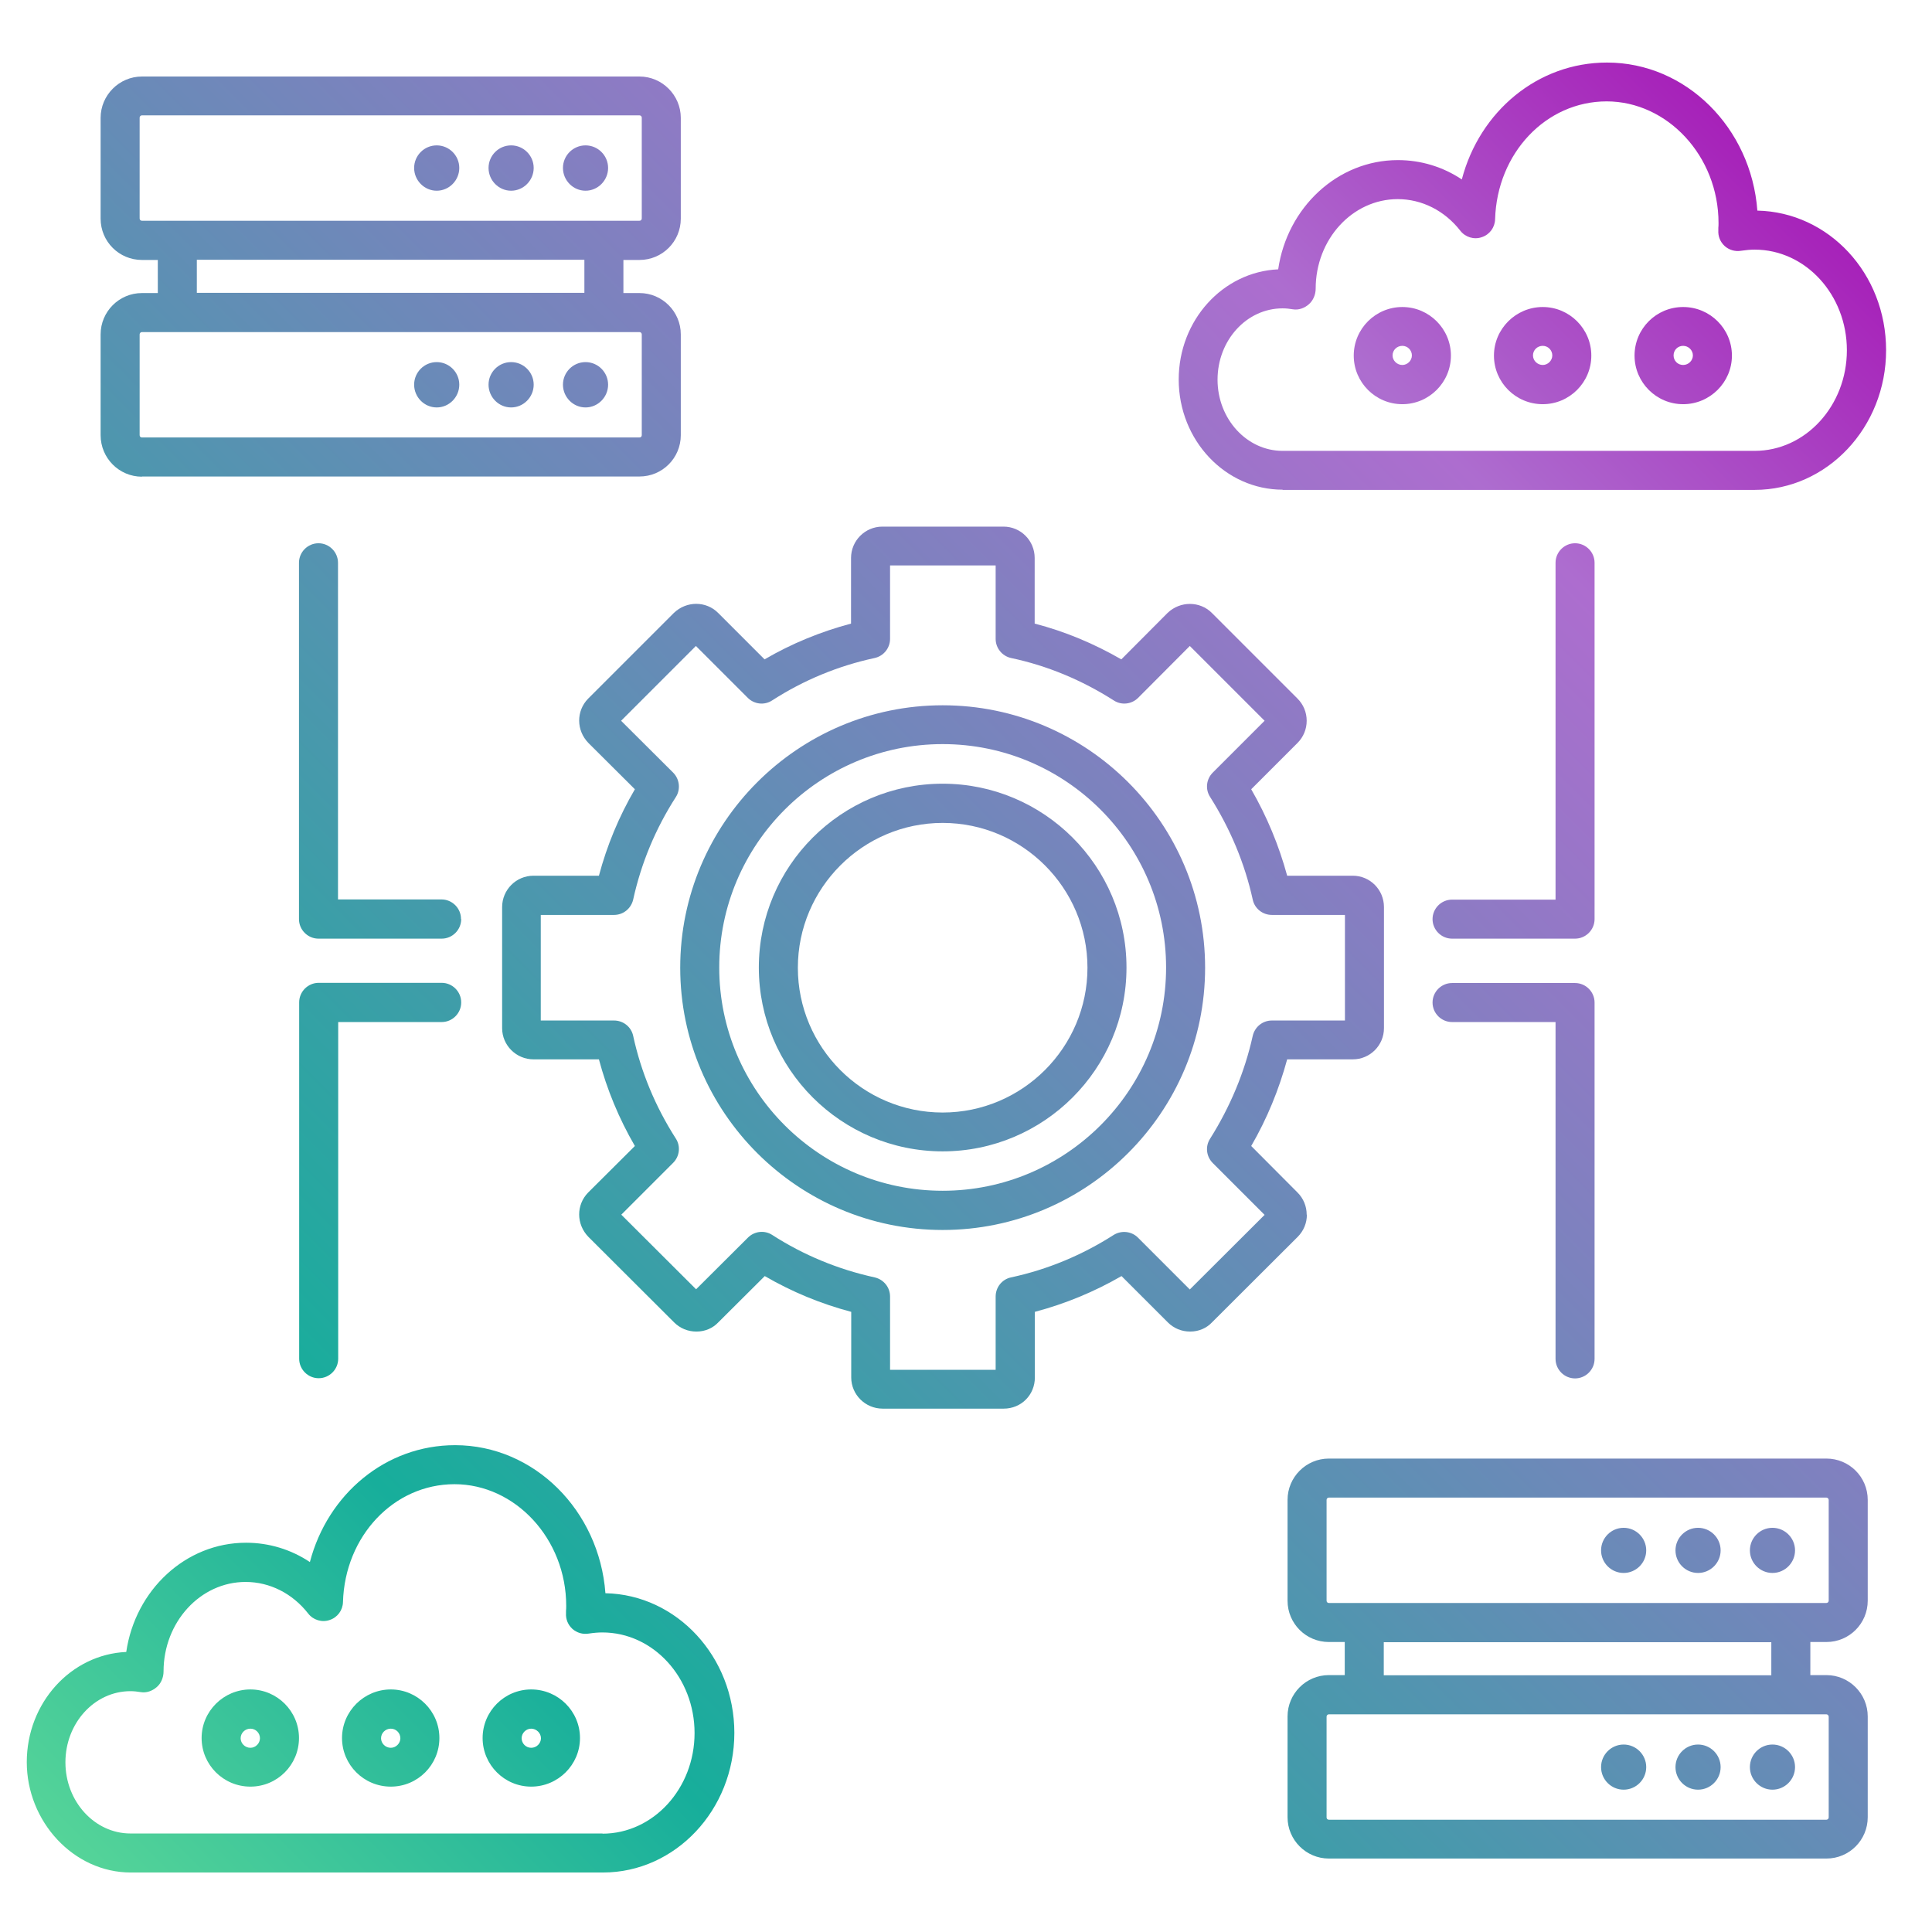
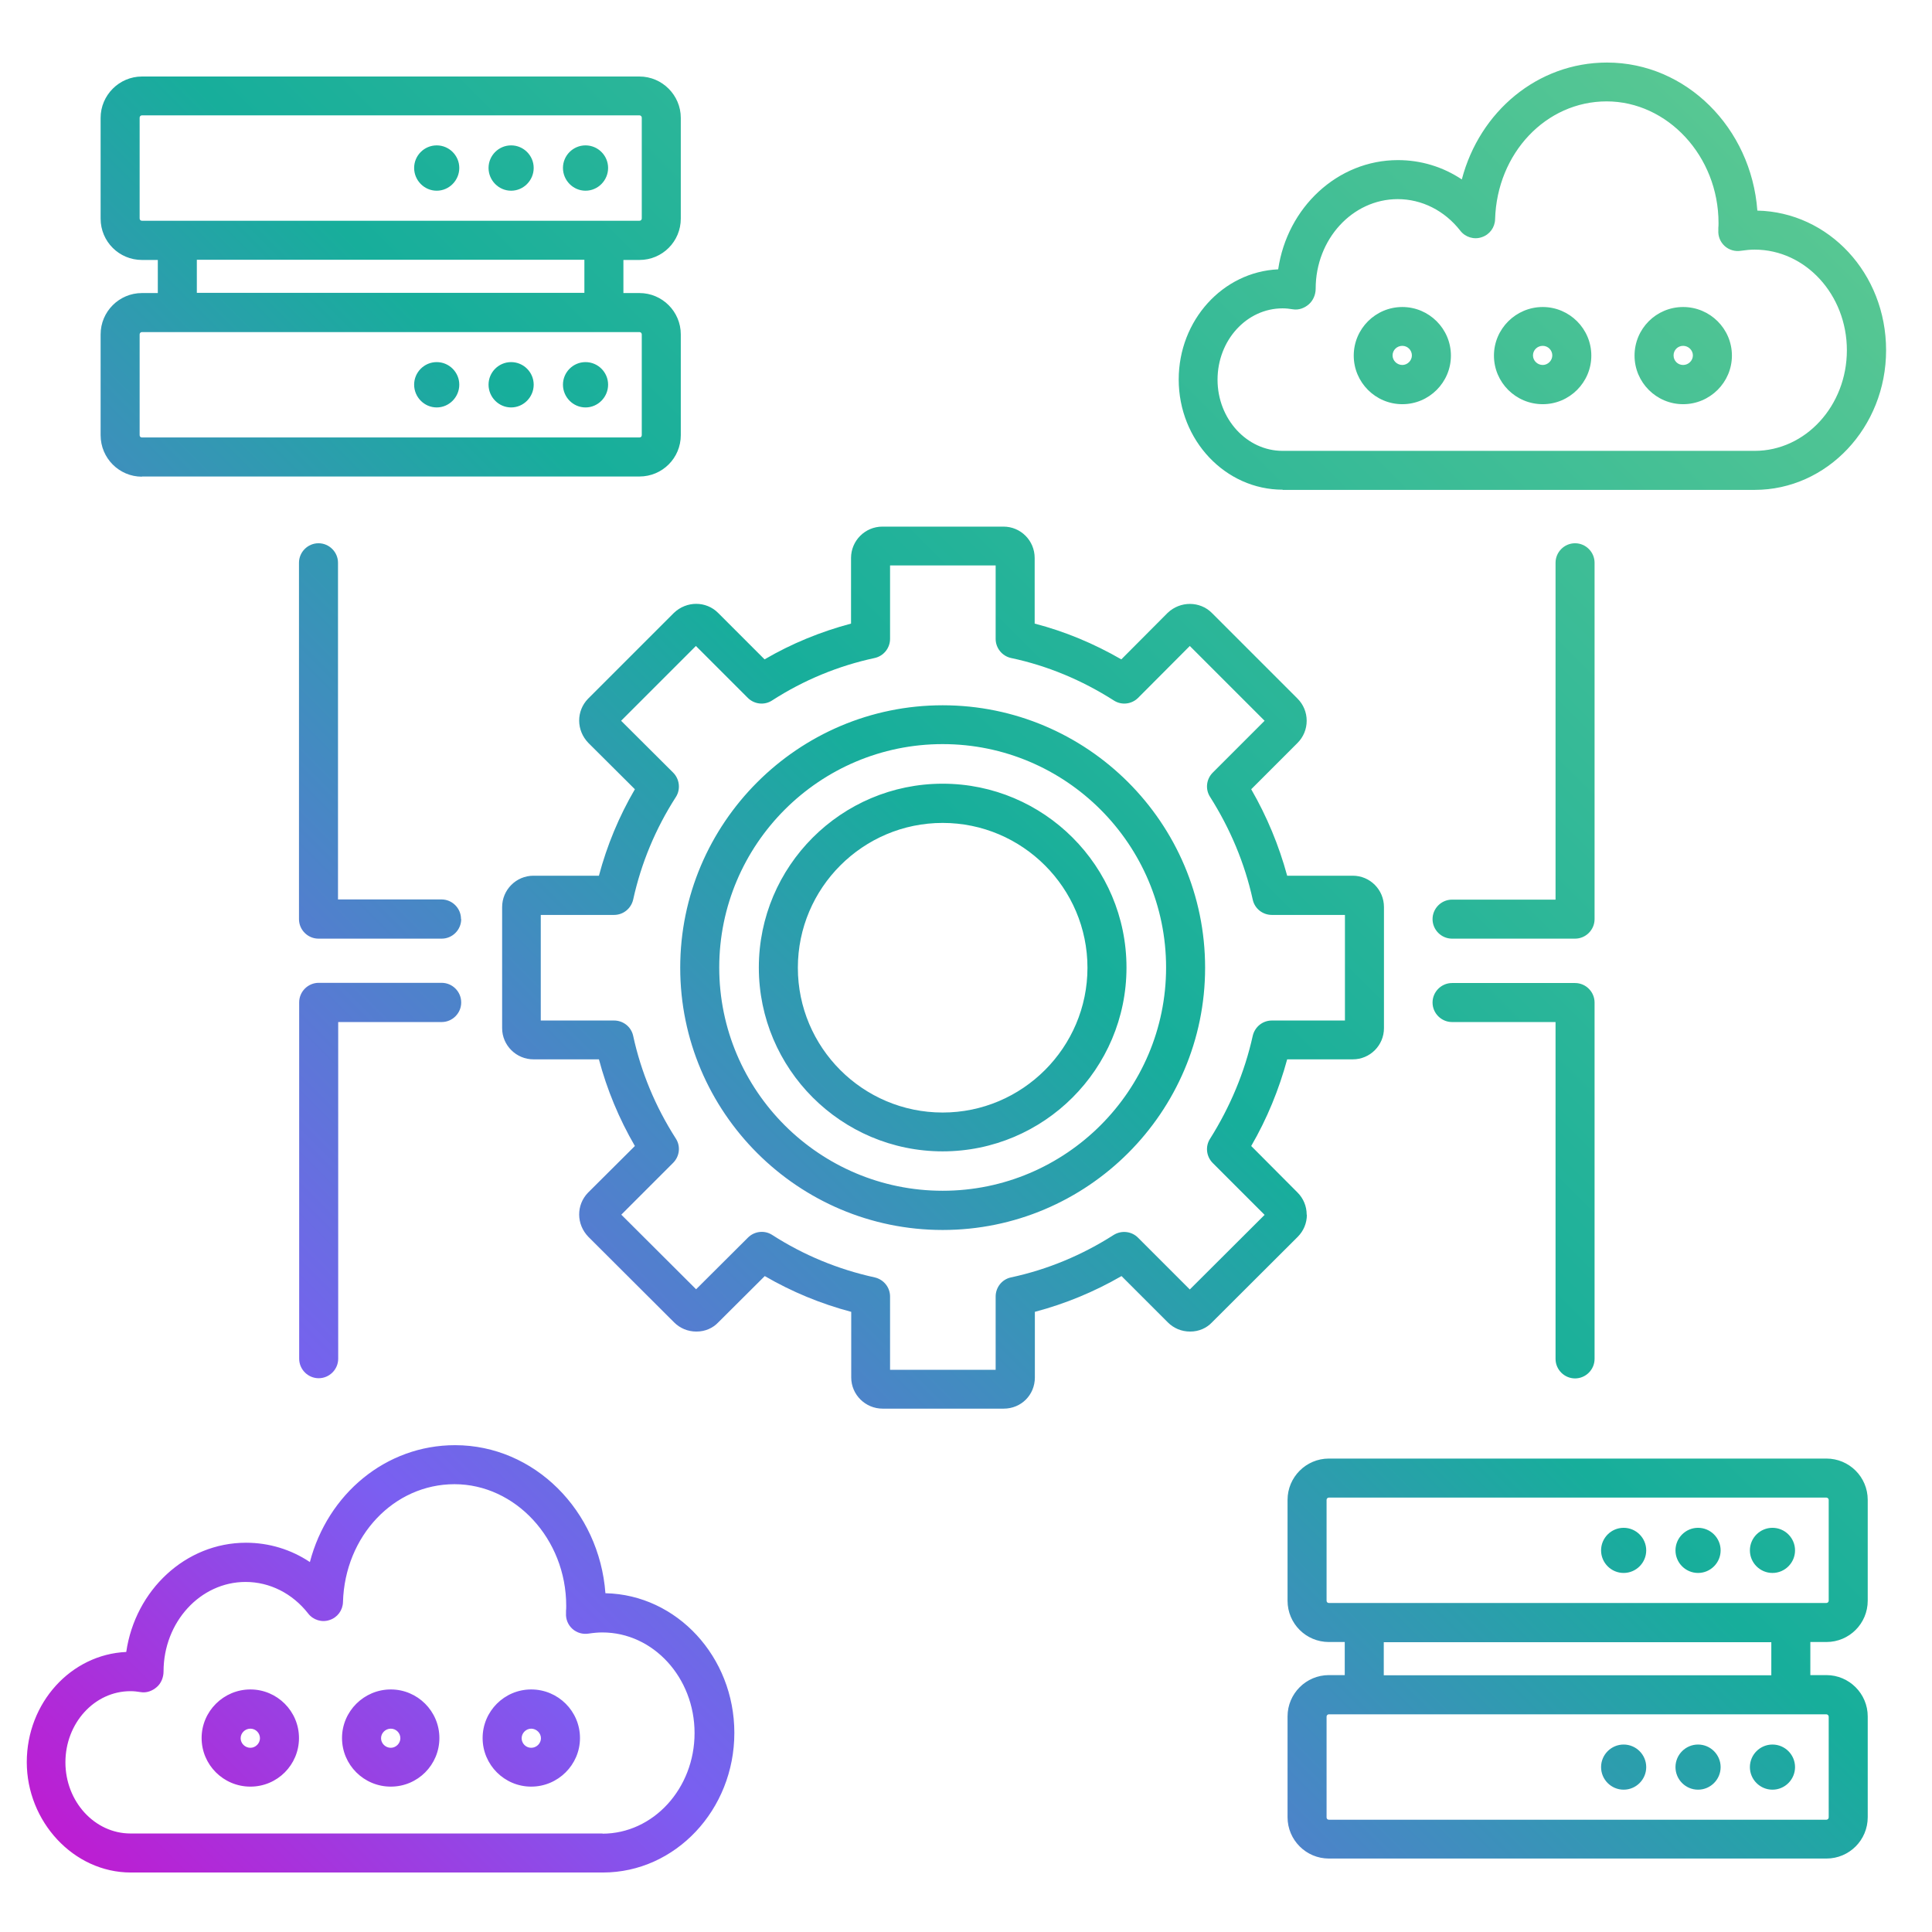
<svg xmlns="http://www.w3.org/2000/svg" id="Layer_1" data-name="Layer 1" viewBox="0 0 101 101">
  <defs fill="#000000">
    <style>
      .cls-1 {
        fill: url(#linear-gradient);
      }
    </style>
    <linearGradient id="linear-gradient" x1="4.41" y1="3.65" x2="92.94" y2="92.18" gradientTransform="translate(0 101.28) scale(1 -1)" gradientUnits="userSpaceOnUse" fill="#000000">
-       <stop offset="0" stop-color="#55d499" fill="#000000" />
-       <stop offset=".2" stop-color="#17ae9b" fill="#000000" />
-       <stop offset=".82" stop-color="#ad6dcf" fill="#000000" />
-       <stop offset="1" stop-color="#a721b9" fill="#000000" />
+       <stop offset="0" stop-color="#bd1dd2" />
+       <stop offset=".2" stop-color="#7a5ff1" />
+       <stop offset=".56" stop-color="#17ae9b" />
+       <stop offset="1" stop-color="#57c793" />
    </linearGradient>
  </defs>
  <path class="cls-1" d="m68.31,63.5c0-.44-.17-.85-.48-1.16l-2.42-2.43c.83-1.43,1.45-2.95,1.88-4.53h3.43c.9,0,1.63-.73,1.63-1.63v-6.33c0-.91-.73-1.64-1.63-1.64h-3.43c-.43-1.58-1.06-3.1-1.88-4.52l2.42-2.42c.31-.31.48-.72.48-1.16s-.17-.85-.48-1.16l-4.48-4.48c-.62-.62-1.65-.63-2.31,0l-2.42,2.43c-1.44-.83-2.95-1.46-4.53-1.87v-3.43c0-.91-.73-1.64-1.63-1.64h-6.33c-.91,0-1.64.74-1.64,1.64v3.43c-1.58.42-3.1,1.04-4.52,1.87l-2.43-2.43c-.63-.63-1.65-.63-2.31,0l-4.49,4.49c-.62.64-.62,1.65.02,2.31l2.43,2.42c-.83,1.42-1.46,2.94-1.88,4.52h-3.42c-.91,0-1.64.74-1.64,1.64v6.33c0,.9.74,1.63,1.64,1.63h3.42c.42,1.58,1.05,3.1,1.88,4.53l-2.45,2.44c-.62.64-.62,1.65.02,2.31l4.48,4.47c.31.31.72.48,1.16.48h.02c.44,0,.85-.18,1.13-.48l2.43-2.42c1.41.82,2.93,1.45,4.52,1.87v3.43c0,.9.74,1.63,1.64,1.63h6.33c.92,0,1.63-.72,1.63-1.63v-3.43c1.59-.42,3.11-1.05,4.53-1.87l2.42,2.42c.31.31.72.48,1.16.48h.02c.44,0,.85-.18,1.13-.48l4.48-4.47c.31-.31.48-.72.48-1.16h0Zm-6.12,3.9l-2.7-2.7c-.34-.34-.87-.39-1.27-.14-1.66,1.06-3.46,1.81-5.37,2.22-.47.1-.8.52-.8,1v3.83h-5.52v-3.83c0-.48-.33-.89-.8-1-1.92-.42-3.73-1.17-5.36-2.22-.4-.26-.93-.2-1.27.14l-2.71,2.7-3.91-3.9,2.71-2.71c.34-.34.4-.87.14-1.27-1.07-1.67-1.82-3.48-2.23-5.37-.1-.47-.52-.8-1-.8h-3.83v-5.52h3.83c.48,0,.89-.33,1-.8.42-1.91,1.17-3.71,2.23-5.36.26-.4.2-.94-.14-1.28l-2.72-2.71,3.91-3.91,2.71,2.71c.34.34.87.4,1.27.14,1.66-1.07,3.46-1.81,5.36-2.22.47-.1.81-.52.81-1v-3.84h5.52v3.84c0,.48.34.9.81,1,1.89.4,3.69,1.15,5.37,2.22.4.26.93.2,1.27-.14l2.7-2.71,3.91,3.91-2.71,2.71c-.34.34-.4.87-.14,1.27,1.05,1.66,1.81,3.46,2.23,5.37.1.47.52.8,1,.8h3.82v5.52h-3.82c-.48,0-.89.33-1,.8-.42,1.9-1.18,3.71-2.23,5.38-.26.4-.2.93.14,1.27l2.71,2.71-3.91,3.9Zm-12.91-26.43c-5.3,0-9.61,4.31-9.61,9.61s4.31,9.61,9.61,9.61,9.61-4.31,9.61-9.61-4.31-9.61-9.61-9.61h0Zm0,17.19c-4.18,0-7.57-3.4-7.57-7.57s3.4-7.57,7.57-7.57,7.57,3.4,7.57,7.57-3.4,7.57-7.57,7.57h0Zm0-21.29c-7.56,0-13.72,6.16-13.72,13.72s6.16,13.71,13.72,13.71,13.72-6.15,13.72-13.71c0-7.57-6.16-13.72-13.72-13.72h0Zm0,25.38c-6.44,0-11.68-5.23-11.68-11.67s5.24-11.68,11.68-11.68,11.68,5.24,11.68,11.68c0,6.43-5.24,11.67-11.68,11.67h0Zm46.2,14h-26.01c-1.19,0-2.16.97-2.16,2.16v5.27c0,1.2.97,2.16,2.16,2.16h.83v1.73h-.83c-1.19,0-2.16.97-2.16,2.16v5.27c0,1.19.97,2.16,2.16,2.16h26.01c1.2,0,2.16-.97,2.16-2.16v-5.27c0-1.19-.97-2.16-2.16-2.16h-.84v-1.73h.84c1.2,0,2.16-.97,2.16-2.16v-5.27c0-1.2-.97-2.16-2.16-2.16Zm0,13.37c.06,0,.12.06.12.12v5.27c0,.07-.06.12-.12.12h-26.01c-.07,0-.12-.05-.12-.12v-5.27c0-.06.05-.12.12-.12h26.01Zm-23.14-2.04v-1.73h20.26v1.73h-20.26Zm23.26-3.9c0,.07-.06.12-.12.12h-26.01c-.07,0-.12-.05-.12-.12v-5.27c0-.06.05-.12.12-.12h26.01c.06,0,.12.06.12.12v5.27h0Zm-9.54-2.63c0,.65-.53,1.18-1.18,1.18s-1.18-.53-1.18-1.18.53-1.18,1.18-1.18,1.18.53,1.18,1.18Zm3.89,0c0,.65-.53,1.18-1.18,1.18s-1.18-.53-1.18-1.18.53-1.18,1.18-1.18,1.18.53,1.18,1.18Zm3.89,0c0,.65-.53,1.18-1.18,1.18s-1.18-.53-1.18-1.18.53-1.18,1.18-1.18,1.18.53,1.18,1.18Zm-10.14,11.33c0-.65.53-1.18,1.18-1.18s1.18.53,1.18,1.18-.53,1.18-1.18,1.18-1.18-.53-1.18-1.18Zm3.89,0c0-.65.53-1.18,1.18-1.18s1.18.53,1.18,1.18-.53,1.18-1.18,1.18-1.18-.53-1.18-1.18Zm3.89,0c0-.65.53-1.18,1.18-1.18s1.18.53,1.18,1.18-.53,1.18-1.18,1.18-1.18-.53-1.18-1.18ZM7.42,24.91h26.01c1.2,0,2.16-.97,2.16-2.16v-5.27c0-1.19-.97-2.16-2.16-2.16h-.84v-1.73h.84c1.2,0,2.16-.97,2.16-2.16v-5.27c0-1.18-.97-2.16-2.16-2.16H7.42c-1.19,0-2.16.98-2.16,2.16v5.27c0,1.2.97,2.16,2.16,2.16h.83v1.73h-.83c-1.19,0-2.16.97-2.16,2.16v5.27c0,1.2.97,2.17,2.16,2.17Zm0-13.37c-.07,0-.12-.05-.12-.12v-5.27c0-.06.05-.12.12-.12h26.01c.07,0,.12.06.12.12v5.27c0,.07-.05.12-.12.12H7.42Zm23.13,2.04v1.73H10.29v-1.73h20.26Zm-23.25,3.9c0-.06.05-.12.12-.12h26.01c.07,0,.12.06.12.12v5.27c0,.07-.05.12-.12.12H7.42c-.07,0-.12-.05-.12-.12v-5.27Zm16.71-8.7c0,.65-.53,1.19-1.18,1.19s-1.18-.54-1.18-1.19.53-1.18,1.18-1.18,1.18.53,1.18,1.18Zm3.89,0c0,.65-.53,1.19-1.18,1.19s-1.18-.54-1.18-1.19.53-1.18,1.18-1.18,1.18.53,1.18,1.18Zm3.89,0c0,.65-.53,1.19-1.18,1.19s-1.18-.54-1.18-1.19.53-1.18,1.18-1.18,1.18.53,1.18,1.18Zm-10.14,11.33c0-.65.53-1.18,1.18-1.18s1.18.53,1.18,1.18-.53,1.19-1.18,1.19c-.65,0-1.18-.54-1.18-1.19Zm3.89,0c0-.65.53-1.18,1.18-1.18s1.18.53,1.18,1.18-.53,1.19-1.18,1.19c-.65,0-1.18-.54-1.18-1.19Zm3.89,0c0-.65.53-1.18,1.18-1.18s1.18.53,1.18,1.18-.53,1.19-1.18,1.19c-.65,0-1.18-.54-1.18-1.19Zm2.22,63.18c-.32-4.32-3.72-7.74-7.86-7.74-3.63,0-6.66,2.56-7.59,6.11-.99-.66-2.14-1.01-3.34-1.01-3.16,0-5.79,2.48-6.26,5.71-2.89.13-5.2,2.66-5.2,5.76s2.44,5.77,5.44,5.77h24.68c3.79,0,6.87-3.28,6.87-7.3,0-3.98-3.01-7.22-6.73-7.3Zm-.14,12.56H6.82c-1.87,0-3.4-1.67-3.4-3.72s1.52-3.72,3.4-3.72c.18,0,.36.02.54.05.3.05.6-.06.83-.26.23-.19.36-.51.36-.82,0-2.58,1.92-4.68,4.29-4.68,1.26,0,2.45.6,3.27,1.65.26.34.72.48,1.12.34.41-.13.69-.51.7-.94.1-3.45,2.66-6.16,5.83-6.16s5.84,2.85,5.84,6.36c0,.09,0,.18-.01.26v.12c-.02.31.1.61.33.82.23.21.55.3.85.25.27-.04.5-.06.72-.06,2.66,0,4.82,2.36,4.82,5.26s-2.16,5.26-4.82,5.26h0Zm-18.42-7.53c-1.4,0-2.55,1.14-2.55,2.54s1.14,2.54,2.55,2.54,2.54-1.14,2.54-2.54-1.14-2.54-2.54-2.54Zm0,3.05c-.28,0-.51-.23-.51-.5s.23-.5.51-.5.5.23.5.5-.23.5-.5.5Zm7.34-3.05c-1.4,0-2.55,1.14-2.55,2.54s1.14,2.54,2.55,2.54,2.54-1.14,2.54-2.54-1.14-2.54-2.54-2.54Zm0,3.05c-.28,0-.51-.23-.51-.5s.23-.5.51-.5.5.23.5.5-.23.5-.5.5Zm7.34-3.05c-1.4,0-2.54,1.14-2.54,2.54s1.14,2.54,2.54,2.54,2.55-1.14,2.55-2.54-1.14-2.54-2.55-2.54Zm0,3.05c-.28,0-.5-.23-.5-.5s.23-.5.5-.5.51.23.51.5-.23.5-.51.5ZM67.05,25.61h24.68c3.79,0,6.87-3.27,6.87-7.3s-3.01-7.22-6.73-7.3c-.32-4.32-3.72-7.74-7.86-7.74-3.63,0-6.66,2.56-7.59,6.11-.99-.66-2.14-1.01-3.34-1.01-3.16,0-5.79,2.48-6.26,5.71-2.89.13-5.2,2.66-5.2,5.76,0,3.18,2.44,5.76,5.44,5.76h0Zm0-9.49c.18,0,.37.02.54.05.3.05.6-.06.83-.26s.36-.51.36-.82c0-2.58,1.92-4.68,4.29-4.68,1.26,0,2.45.6,3.27,1.65.26.34.72.48,1.12.34.41-.13.69-.51.7-.94.1-3.45,2.66-6.16,5.83-6.16s5.85,2.85,5.85,6.36c0,.08,0,.17-.01.25v.13c-.02.31.1.61.33.82.23.21.55.3.85.25.27-.04.5-.06.72-.06,2.66,0,4.82,2.36,4.82,5.26s-2.16,5.26-4.82,5.26h-24.68c-1.87,0-3.4-1.67-3.4-3.72,0-2.06,1.52-3.73,3.4-3.73h0Zm6.26,5.01c1.4,0,2.54-1.14,2.54-2.54s-1.14-2.54-2.54-2.54-2.54,1.14-2.54,2.54,1.14,2.54,2.54,2.54Zm0-3.05c.28,0,.5.23.5.5s-.23.5-.5.5-.51-.22-.51-.5c0-.28.23-.5.51-.5Zm7.34,3.05c1.4,0,2.54-1.14,2.54-2.54s-1.14-2.54-2.54-2.54-2.55,1.14-2.55,2.54,1.14,2.54,2.55,2.54Zm0-3.05c.28,0,.5.23.5.5s-.23.5-.5.5-.51-.22-.51-.5.23-.5.51-.5Zm7.34,3.05c1.4,0,2.55-1.14,2.55-2.54s-1.14-2.54-2.55-2.54-2.54,1.14-2.54,2.54,1.14,2.54,2.54,2.54Zm0-3.05c.28,0,.51.23.51.5s-.23.5-.51.5-.5-.22-.5-.5c0-.28.22-.5.5-.5Zm-63.88,29.97c0,.56-.46,1.02-1.02,1.02h-6.44c-.56,0-1.02-.46-1.02-1.02v-18.63c0-.56.46-1.02,1.02-1.02s1.02.46,1.02,1.02v17.6h5.41c.56,0,1.02.46,1.02,1.02h0Zm0,4.36c0,.56-.46,1.02-1.02,1.02h-5.41v17.6c0,.56-.46,1.02-1.02,1.02s-1.02-.46-1.02-1.02v-18.63c0-.56.46-1.02,1.02-1.02h6.43c.56,0,1.02.46,1.02,1.02Zm59.25-4.36c0,.56-.46,1.02-1.02,1.02h-6.43c-.56,0-1.02-.46-1.02-1.02s.46-1.02,1.02-1.02h5.41v-17.61c0-.56.46-1.02,1.02-1.02s1.02.46,1.02,1.02v18.63Zm-2.04,22.98v-17.6h-5.41c-.56,0-1.02-.46-1.02-1.02s.46-1.02,1.02-1.02h6.43c.56,0,1.02.46,1.02,1.02v18.63c0,.56-.46,1.02-1.02,1.02s-1.02-.46-1.02-1.02Z" fill="#000000" />
</svg>
